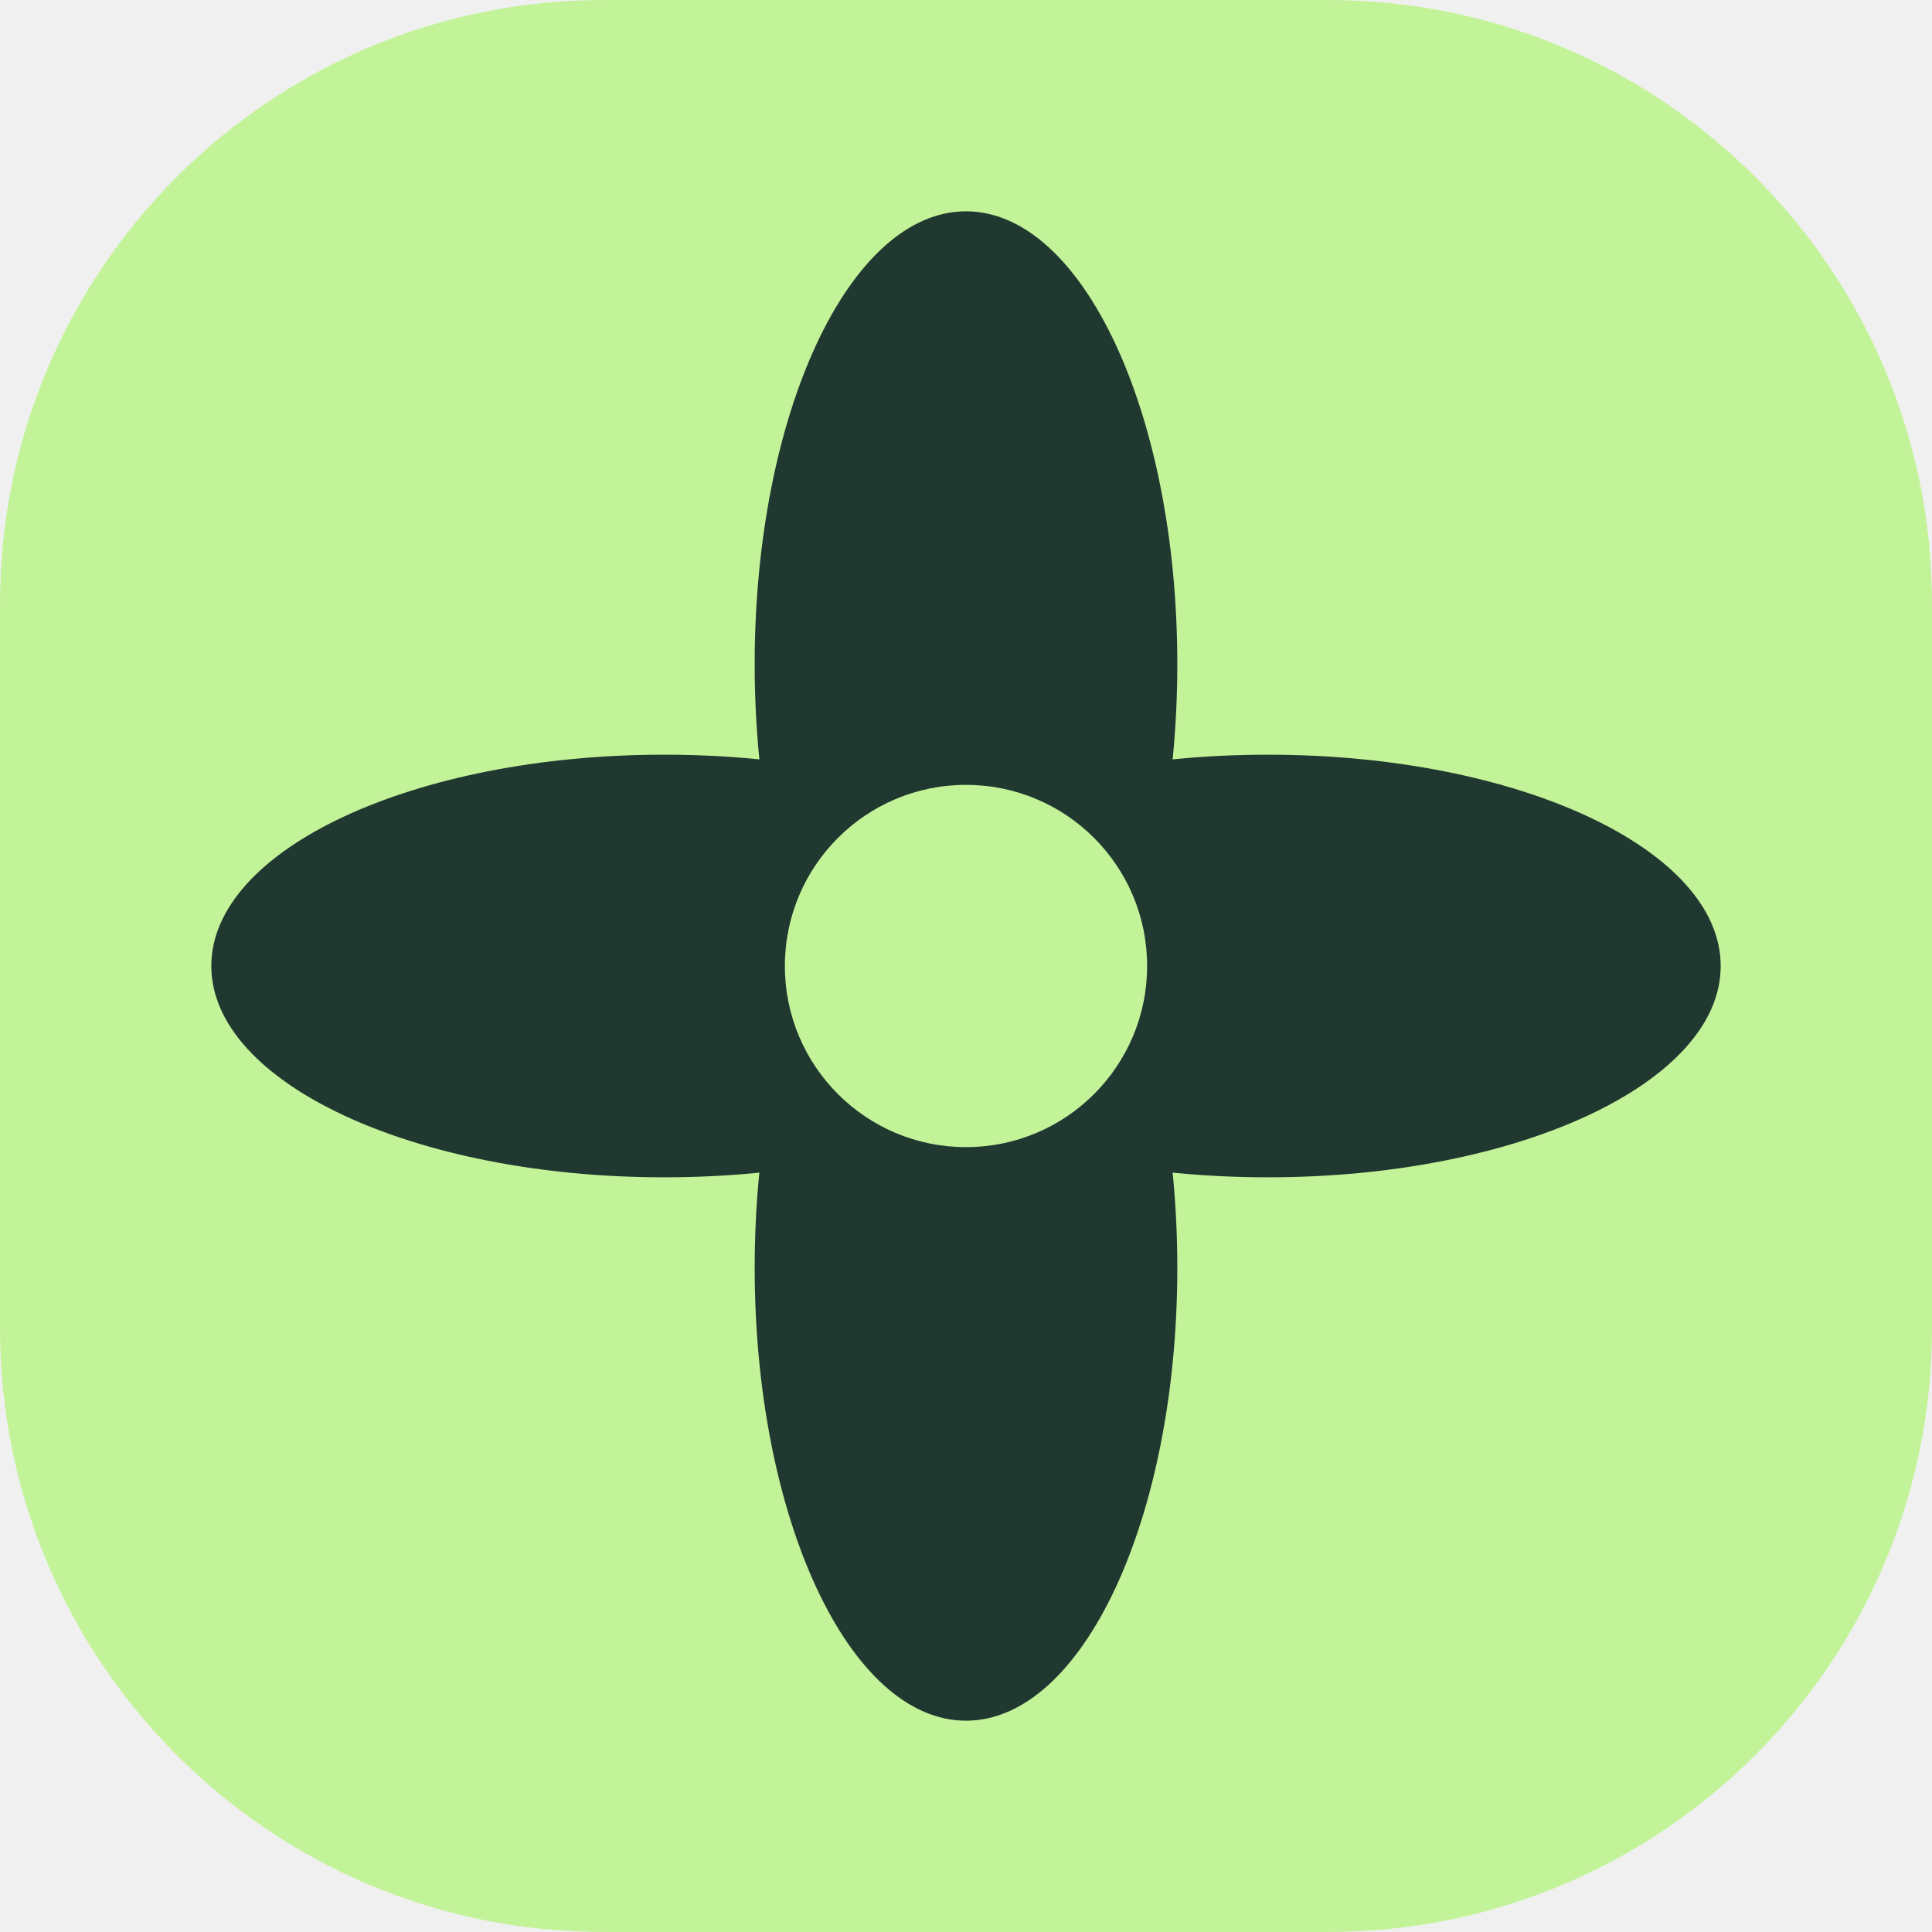
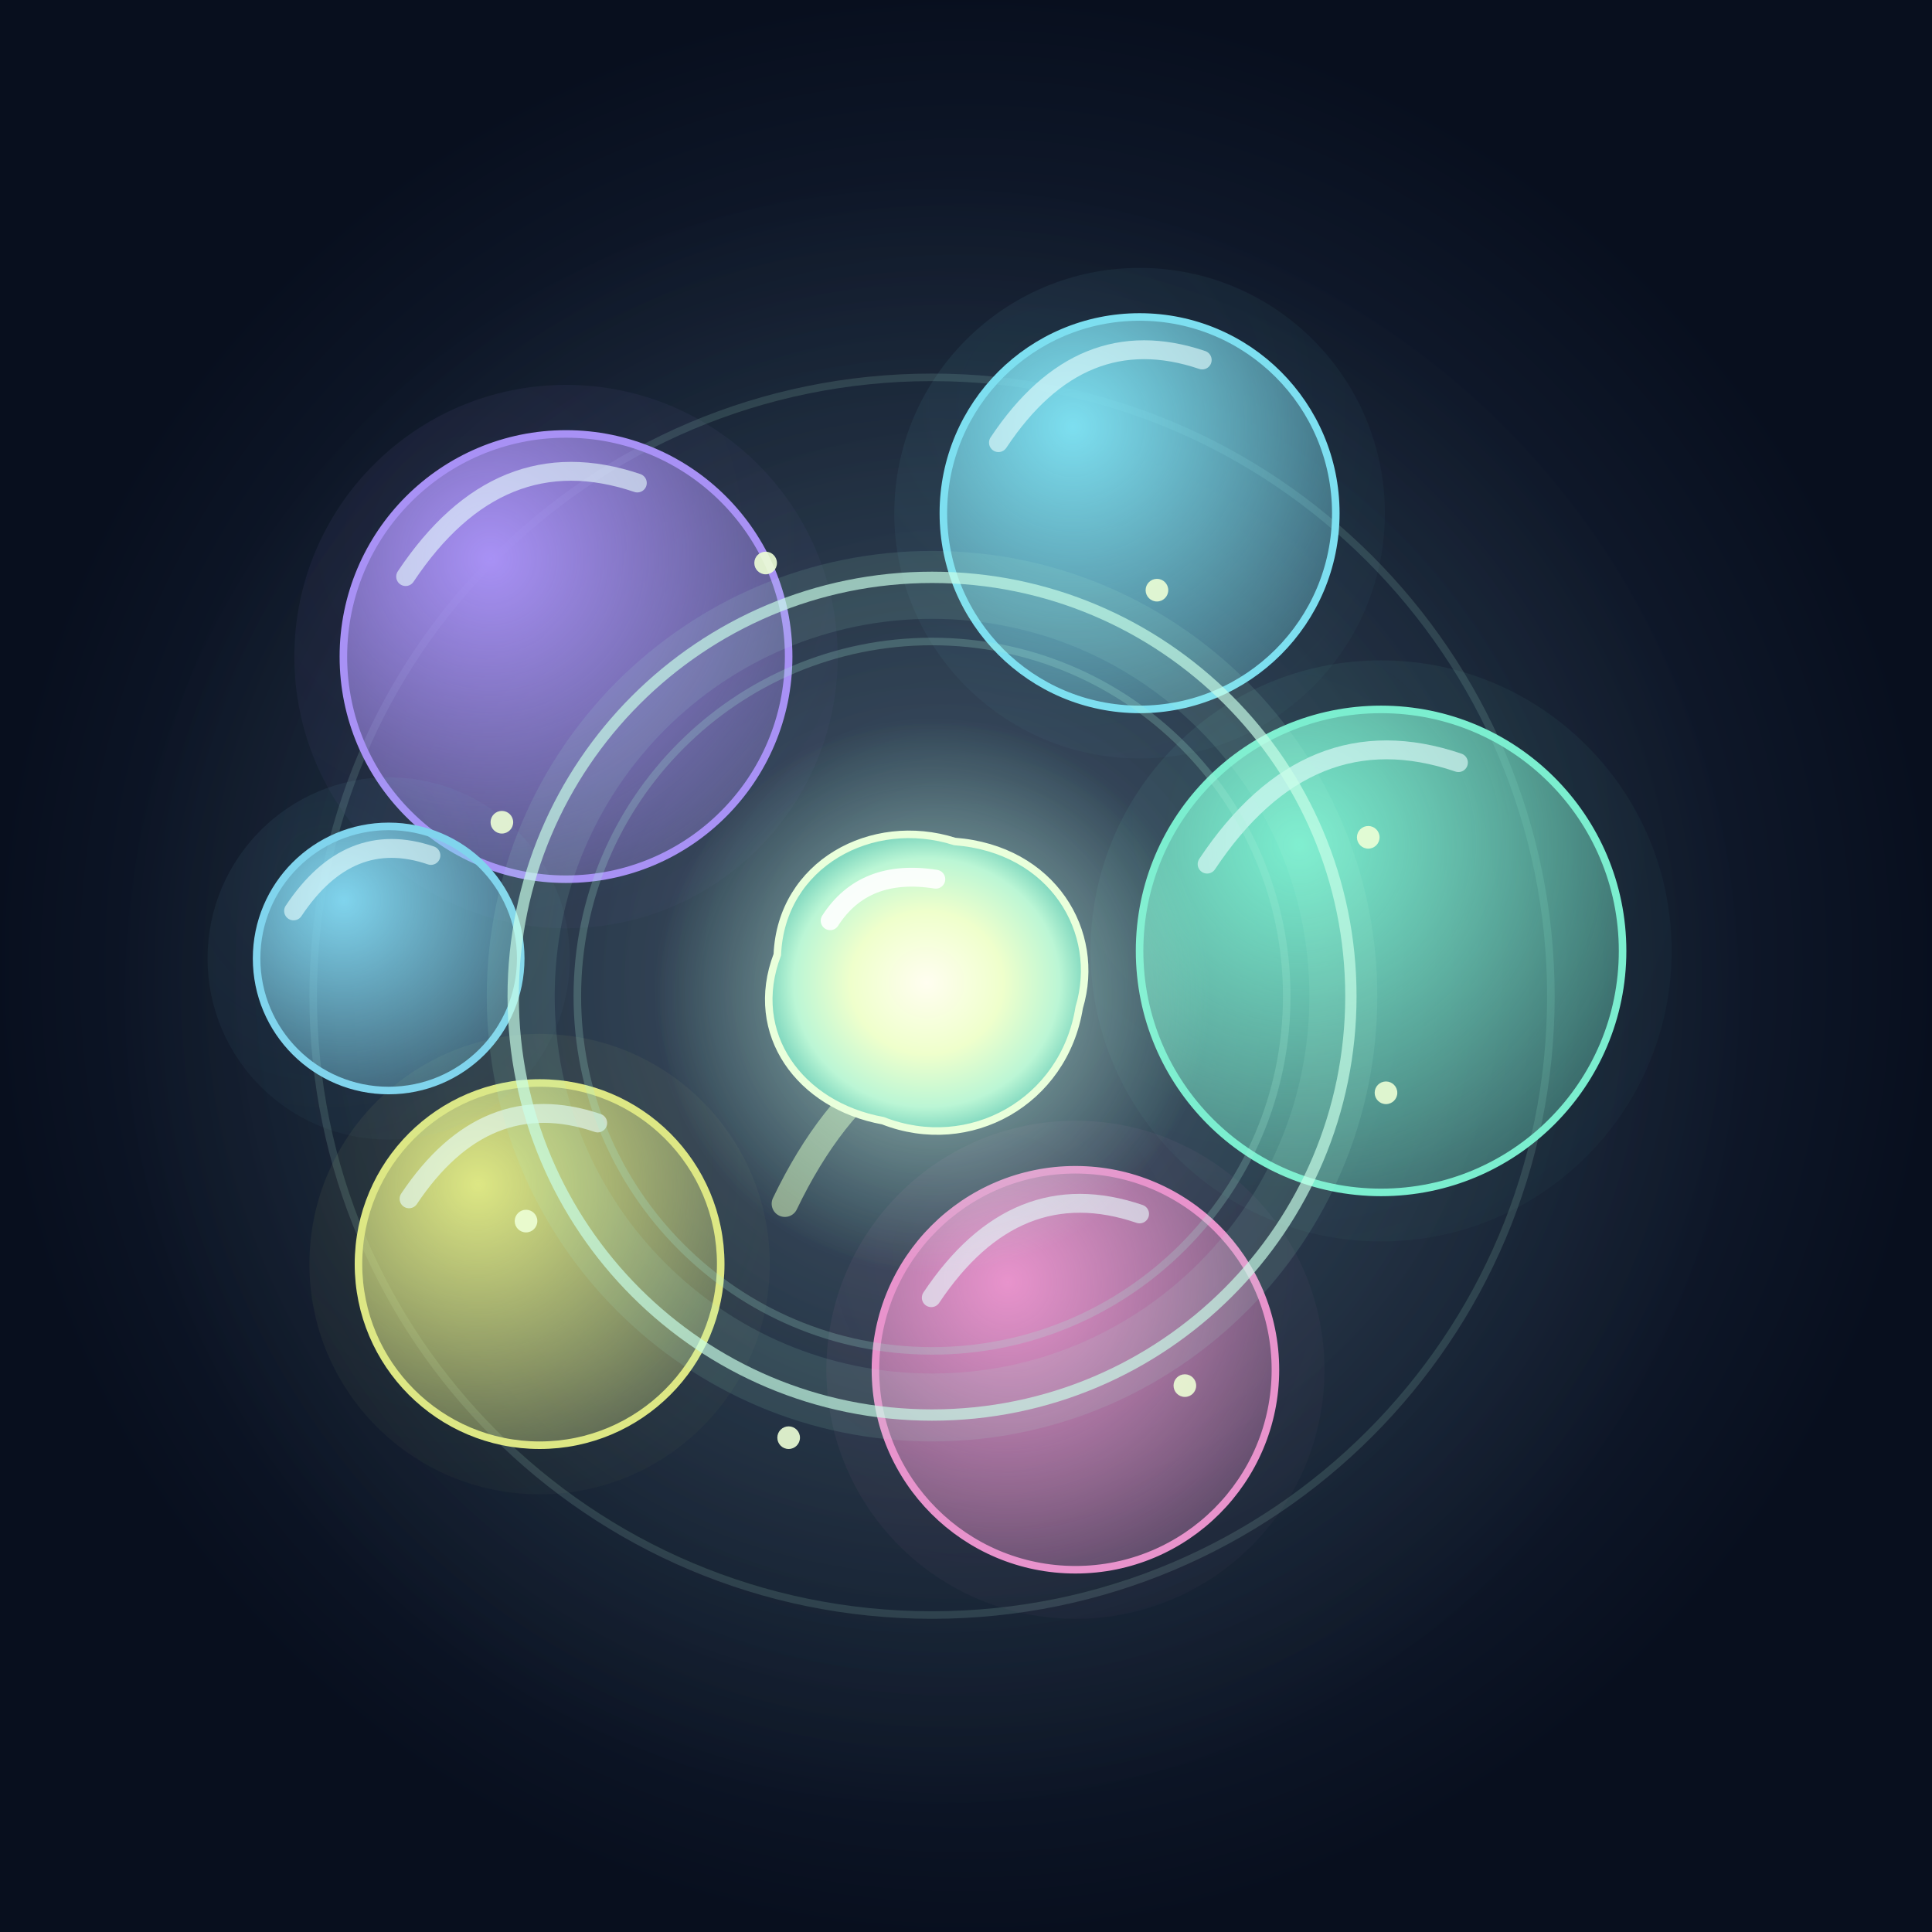
- <svg xmlns="http://www.w3.org/2000/svg" viewBox="0 0 64 64">
-   <rect width="64" height="64" rx="20" fill="#c3f399" />
-   <g fill="#203830">
-     <ellipse cx="32" cy="22" rx="7" ry="15" />
-     <ellipse cx="32" cy="42" rx="7" ry="15" />
-     <ellipse cx="22" cy="32" rx="15" ry="7" />
-     <ellipse cx="42" cy="32" rx="15" ry="7" />
-   </g>
-   <circle cx="32" cy="32" r="6" fill="#c3f399" />
+ <svg xmlns="http://www.w3.org/2000/svg" viewBox="0 0 512 512">
+   <defs>
+     <radialGradient id="water">
+       <stop stop-color="#263650" />
+       <stop offset="1" stop-color="#080f1e" />
+     </radialGradient>
+     <radialGradient id="seed">
+       <stop stop-color="#fffef0" />
+       <stop offset=".48" stop-color="#efffcc" />
+       <stop offset=".84" stop-color="#bbf6d5" />
+       <stop offset="1" stop-color="#83d9c0" />
+     </radialGradient>
+     <radialGradient id="light">
+       <stop stop-color="#dffff0" stop-opacity=".65" />
+       <stop offset="1" stop-color="#b3ffdf" stop-opacity="0" />
+     </radialGradient>
+     <radialGradient id="j0" cx="33%" cy="28%" r="78%">
+       <stop stop-color="#a891f5" />
+       <stop offset="1" stop-color="#a891f5" stop-opacity=".32" />
+     </radialGradient>
+     <radialGradient id="j1" cx="33%" cy="28%" r="78%">
+       <stop stop-color="#7ddff0" />
+       <stop offset="1" stop-color="#7ddff0" stop-opacity=".32" />
+     </radialGradient>
+     <radialGradient id="j2" cx="33%" cy="28%" r="78%">
+       <stop stop-color="#7beecf" />
+       <stop offset="1" stop-color="#7beecf" stop-opacity=".32" />
+     </radialGradient>
+     <radialGradient id="j3" cx="33%" cy="28%" r="78%">
+       <stop stop-color="#e893cc" />
+       <stop offset="1" stop-color="#e893cc" stop-opacity=".32" />
+     </radialGradient>
+     <radialGradient id="j4" cx="33%" cy="28%" r="78%">
+       <stop stop-color="#dde784" />
+       <stop offset="1" stop-color="#dde784" stop-opacity=".32" />
+     </radialGradient>
+     <radialGradient id="j5" cx="33%" cy="28%" r="78%">
+       <stop stop-color="#80d4ed" />
+       <stop offset="1" stop-color="#80d4ed" stop-opacity=".32" />
+     </radialGradient>
+   </defs>
+   <rect width="512" height="512" fill="url(#water)" />
+   <circle cx="247" cy="264" r="214" fill="url(#light)" opacity=".26" />
+   <circle cx="247" cy="264" r="164" fill="none" stroke="#b2f2dd" stroke-opacity=".14" stroke-width="2" />
+   <circle cx="150" cy="174" r="72" fill="url(#j0)" opacity=".08" />
+   <circle cx="150" cy="174" r="59" fill="url(#j0)" stroke="#a891f5" stroke-width="2" />
+   <path d="M 107.5 152.8 Q 132.3 115.6 168.9 128.0" fill="none" stroke="#eaffff" stroke-opacity=".6" stroke-width="5" stroke-linecap="round" />
+   <circle cx="302" cy="136" r="65" fill="url(#j1)" opacity=".08" />
+   <circle cx="302" cy="136" r="52" fill="url(#j1)" stroke="#7ddff0" stroke-width="2" />
+   <path d="M 264.6 117.3 Q 286.4 84.5 318.6 95.4" fill="none" stroke="#eaffff" stroke-opacity=".6" stroke-width="5" stroke-linecap="round" />
+   <circle cx="366" cy="252" r="77" fill="url(#j2)" opacity=".08" />
+   <circle cx="366" cy="252" r="64" fill="url(#j2)" stroke="#7beecf" stroke-width="2" />
+   <path d="M 319.9 229.0 Q 346.8 188.6 386.5 202.1" fill="none" stroke="#eaffff" stroke-opacity=".6" stroke-width="5" stroke-linecap="round" />
+   <circle cx="285" cy="363" r="66" fill="url(#j3)" opacity=".08" />
+   <circle cx="285" cy="363" r="53" fill="url(#j3)" stroke="#e893cc" stroke-width="2" />
+   <path d="M 246.8 343.9 Q 269.1 310.5 302.0 321.7" fill="none" stroke="#eaffff" stroke-opacity=".6" stroke-width="5" stroke-linecap="round" />
+   <circle cx="143" cy="335" r="61" fill="url(#j4)" opacity=".08" />
+   <circle cx="143" cy="335" r="48" fill="url(#j4)" stroke="#dde784" stroke-width="2" />
+   <path d="M 108.4 317.7 Q 128.6 287.5 158.4 297.6" fill="none" stroke="#eaffff" stroke-opacity=".6" stroke-width="5" stroke-linecap="round" />
+   <circle cx="103" cy="254" r="48" fill="url(#j5)" opacity=".08" />
+   <circle cx="103" cy="254" r="35" fill="url(#j5)" stroke="#80d4ed" stroke-width="2" />
+   <path d="M 77.8 241.4 Q 92.5 219.3 114.2 226.7" fill="none" stroke="#eaffff" stroke-opacity=".6" stroke-width="5" stroke-linecap="round" />
+   <circle cx="247" cy="264" r="109" fill="none" stroke="#adf9dd" stroke-opacity=".11" stroke-width="18" />
+   <circle cx="247" cy="264" r="111" fill="none" stroke="#c9ffe8" stroke-opacity=".67" stroke-width="3" />
+   <circle cx="247" cy="264" r="94" fill="none" stroke="#a8f4db" stroke-opacity=".22" stroke-width="2" />
+   <circle cx="367.3" cy="289.6" r="3" fill="#edffd6" opacity=".9" />
+   <circle cx="314.0" cy="367.2" r="3" fill="#edffd6" opacity=".9" />
+   <circle cx="209.0" cy="381.0" r="3" fill="#edffd6" opacity=".9" />
+   <circle cx="139.4" cy="323.6" r="3" fill="#edffd6" opacity=".9" />
+   <circle cx="133.0" cy="217.9" r="3" fill="#edffd6" opacity=".9" />
+   <circle cx="202.9" cy="149.2" r="3" fill="#edffd6" opacity=".9" />
+   <circle cx="306.6" cy="156.4" r="3" fill="#edffd6" opacity=".9" />
+   <circle cx="362.6" cy="221.9" r="3" fill="#edffd6" opacity=".9" />
+   <path d="M 208 319 Q 220 294 237 282" fill="none" stroke="#d8f6bb" stroke-width="7" stroke-linecap="round" opacity=".55" />
+   <circle cx="247" cy="264" r="74" fill="url(#light)" />
+   <path d="M 206 253 C 207 229 231 216 253 223 C 279 225 292 247 286 267 C 282 292 257 306 234 297 C 212 293 198 274 206 253 Z" fill="url(#seed)" stroke="#e9ffdb" stroke-width="2" />
+   <path d="M 220 244 Q 229 230 248 233" fill="none" stroke="#ffffff" stroke-width="5" stroke-linecap="round" opacity=".9" />
</svg>
